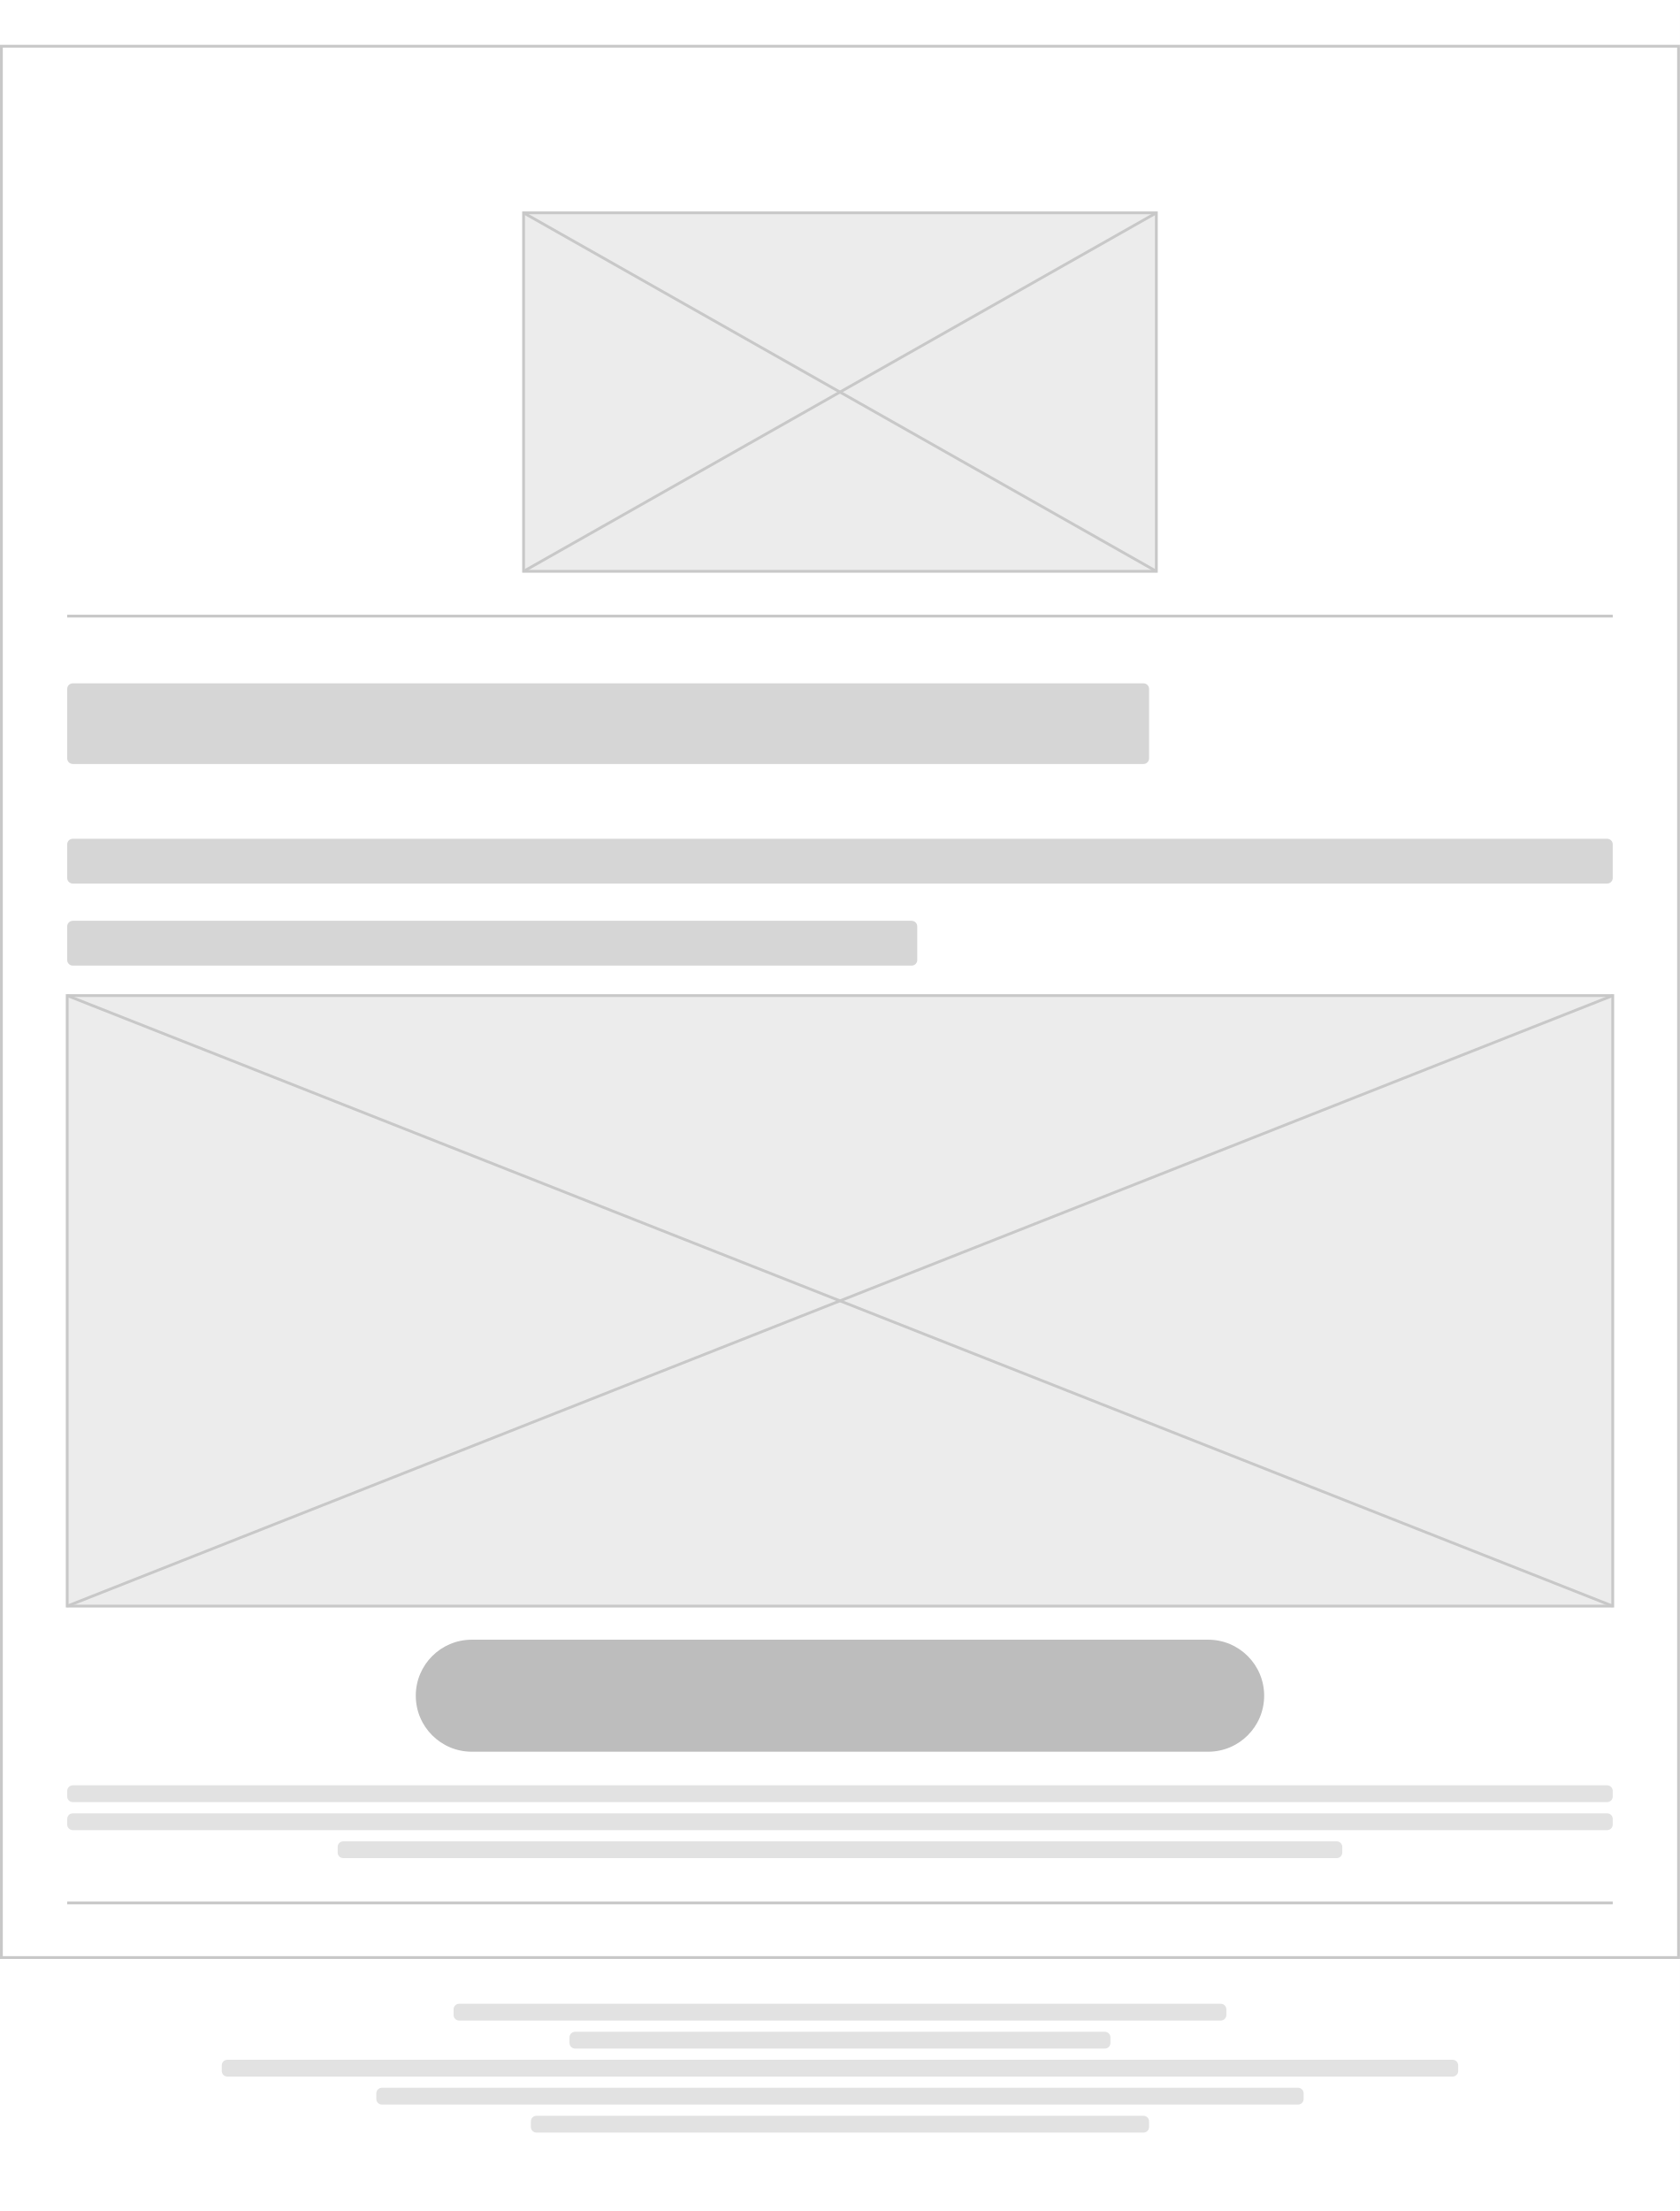
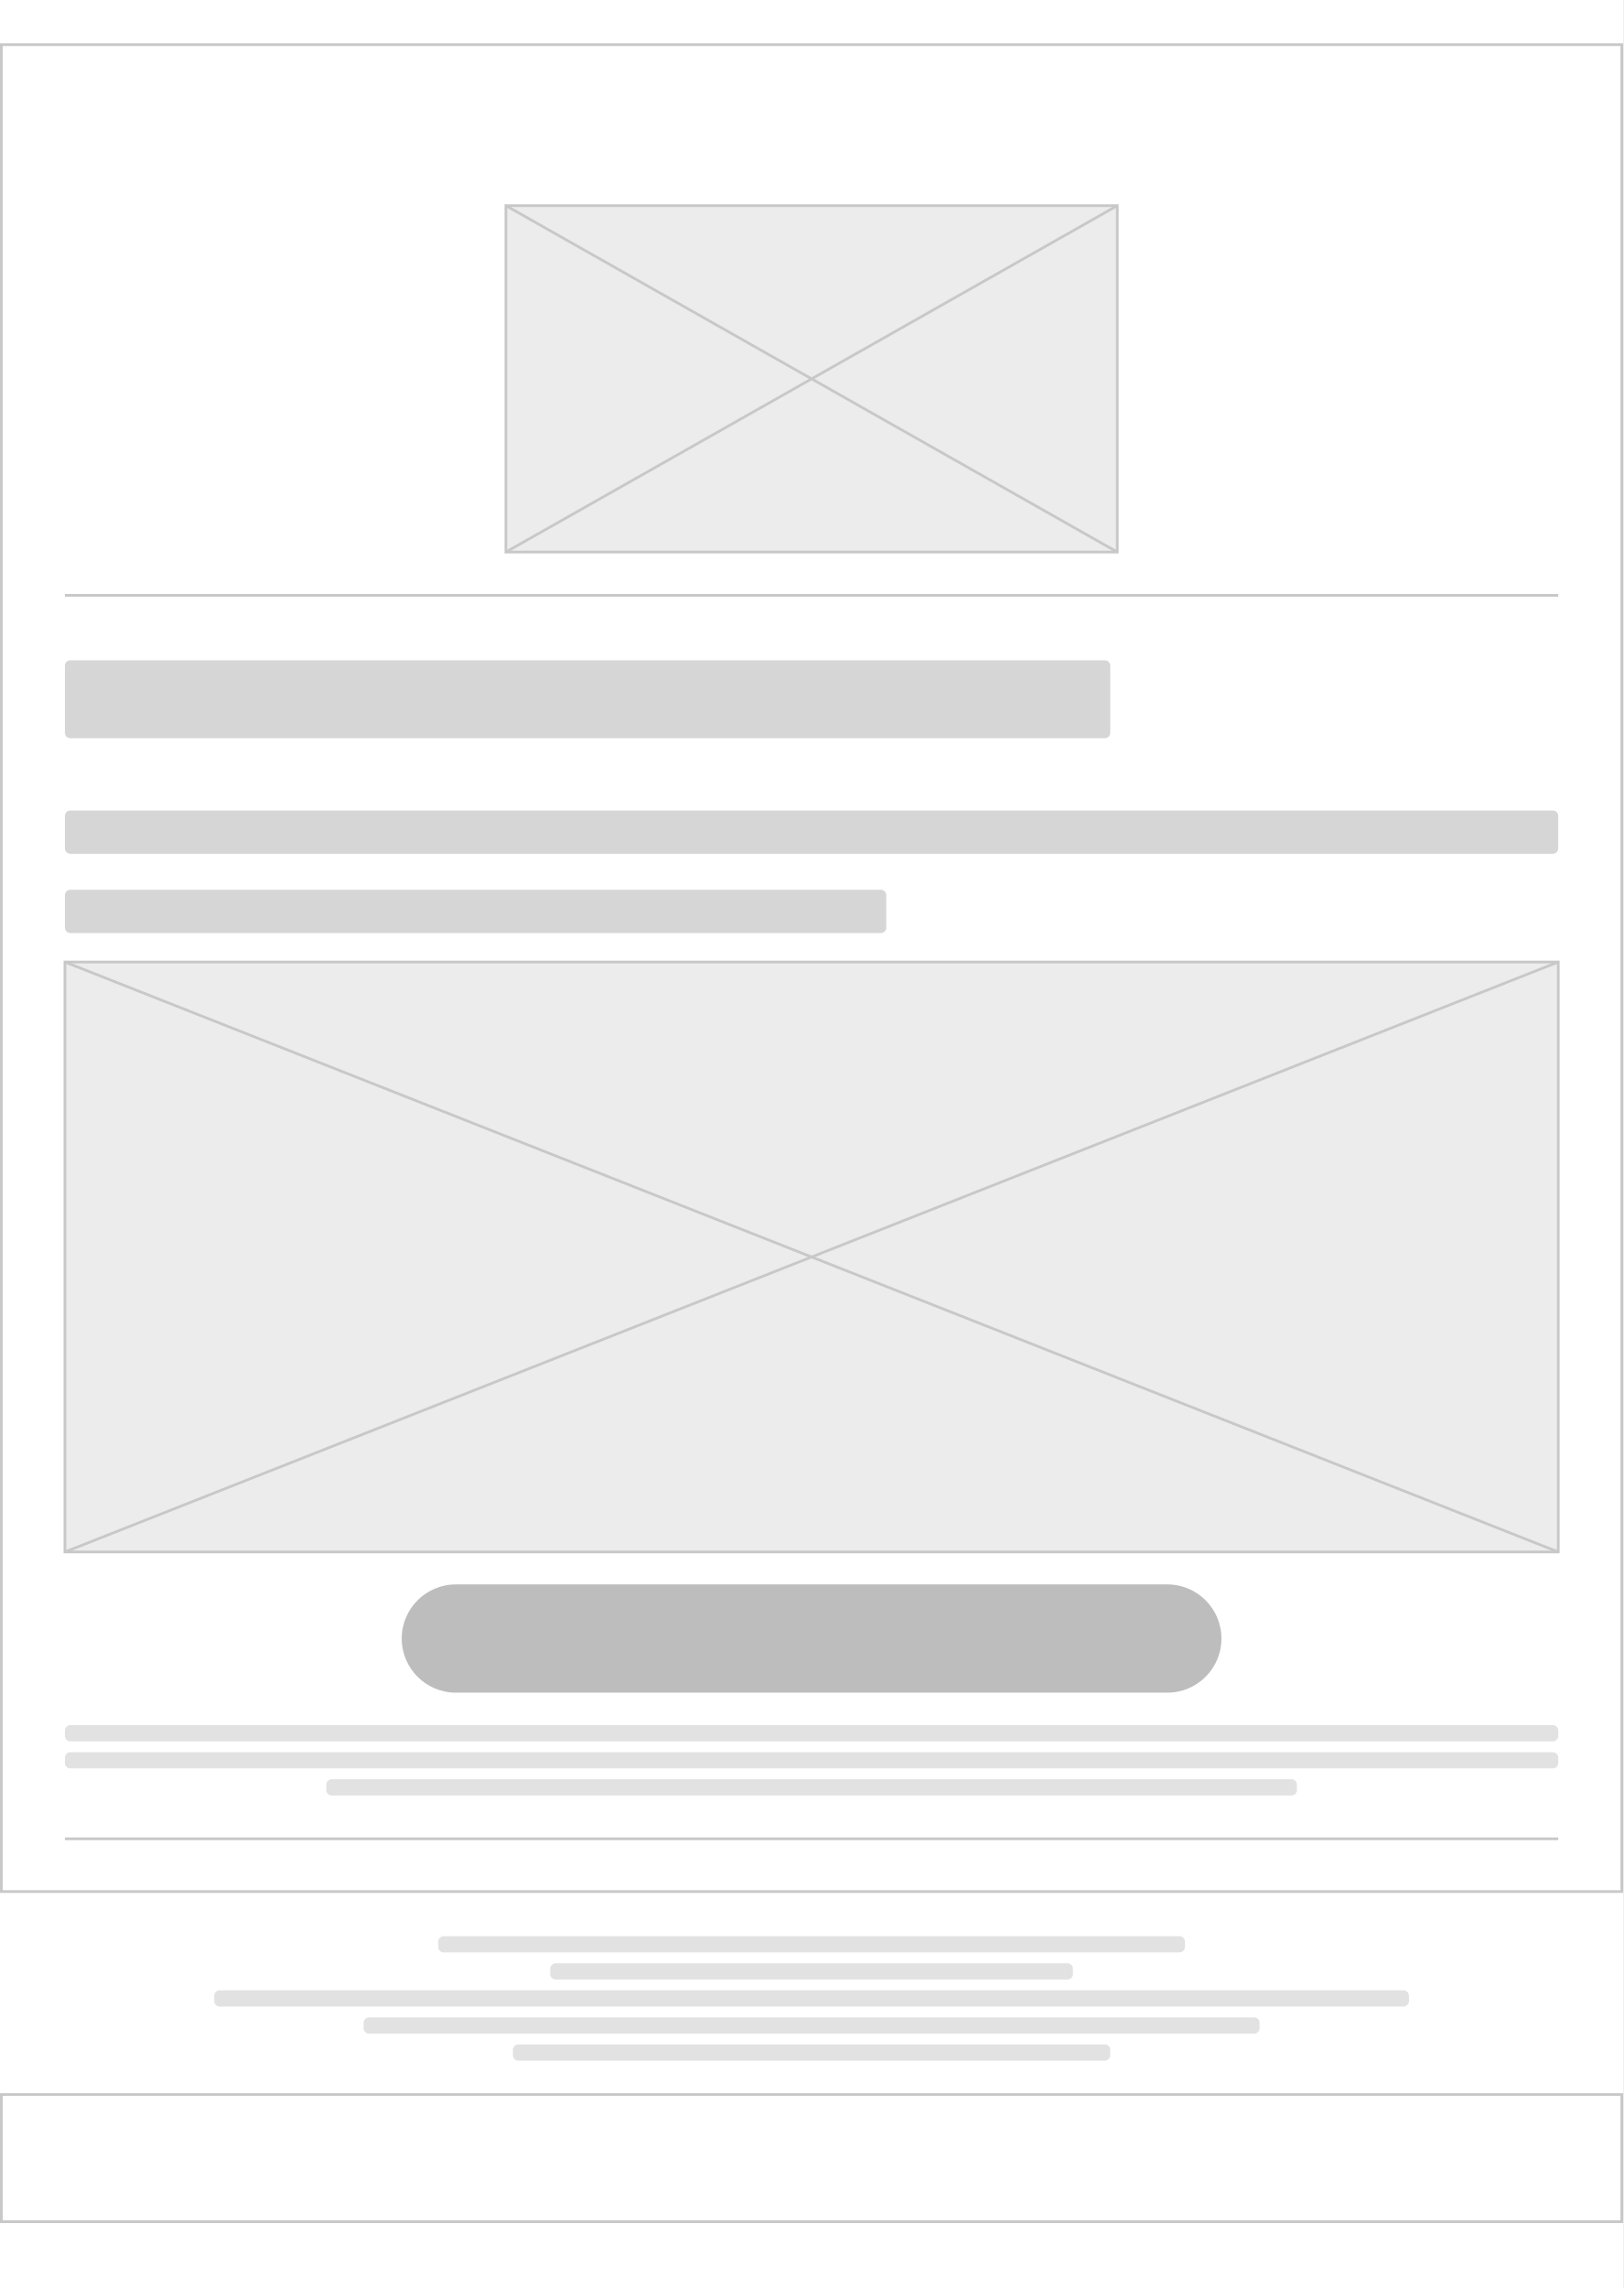
- <svg xmlns="http://www.w3.org/2000/svg" viewBox="0 0 600 789.5" width="600" height="789.5">
-   <rect x="0" y="0" width="600" height="789.5" fill="#ffffff" />
+ <svg xmlns="http://www.w3.org/2000/svg" viewBox="0 0 600 845.5" width="600" height="845.5">
+   <rect x="0" y="0" width="600" height="845.5" fill="#ffffff" />
  <rect x="0.5" y="16.5" width="599" height="682.5" fill="#ffffff" stroke="#c8c8c8" stroke-width="1" vector-effect="non-scaling-stroke" />
  <rect x="187" y="76" width="226" height="128" fill="#ececec" stroke="#c8c8c8" stroke-width="1" vector-effect="non-scaling-stroke" />
  <line x1="187" y1="76" x2="413" y2="204" stroke="#c8c8c8" stroke-width="1" vector-effect="non-scaling-stroke" />
  <line x1="413" y1="76" x2="187" y2="204" stroke="#c8c8c8" stroke-width="1" vector-effect="non-scaling-stroke" />
  <line x1="24" y1="220" x2="576" y2="220" stroke="#c8c8c8" stroke-width="1" vector-effect="non-scaling-stroke" />
  <rect x="24" y="244" width="386.4" height="28.8" rx="2" fill="#d6d6d6" />
  <rect x="24" y="299.5" width="552" height="16" rx="2" fill="#d6d6d6" />
  <rect x="24" y="328.8" width="303.6" height="16" rx="2" fill="#d6d6d6" />
  <rect x="24" y="355.5" width="552" height="218" fill="#ececec" stroke="#c8c8c8" stroke-width="1" vector-effect="non-scaling-stroke" />
  <line x1="24" y1="355.5" x2="576" y2="573.5" stroke="#c8c8c8" stroke-width="1" vector-effect="non-scaling-stroke" />
  <line x1="576" y1="355.5" x2="24" y2="573.5" stroke="#c8c8c8" stroke-width="1" vector-effect="non-scaling-stroke" />
  <rect x="148.5" y="585.5" width="303" height="40" rx="20" fill="#bdbdbd" />
  <rect x="24" y="637.5" width="552" height="6" rx="2" fill="#e2e2e2" />
  <rect x="24" y="647.5" width="552" height="6" rx="2" fill="#e2e2e2" />
  <rect x="120.6" y="657.5" width="358.8" height="6" rx="2" fill="#e2e2e2" />
  <line x1="24" y1="679.5" x2="576" y2="679.5" stroke="#c8c8c8" stroke-width="1" vector-effect="non-scaling-stroke" />
  <rect x="162" y="715.5" width="276" height="6" rx="2" fill="#e2e2e2" />
  <rect x="203.4" y="725.5" width="193.2" height="6" rx="2" fill="#e2e2e2" />
  <rect x="79.2" y="735.5" width="441.6" height="6" rx="2" fill="#e2e2e2" />
  <rect x="134.4" y="745.5" width="331.2" height="6" rx="2" fill="#e2e2e2" />
  <rect x="189.6" y="755.5" width="220.8" height="6" rx="2" fill="#e2e2e2" />
+   <rect x="0.5" y="774" width="599" height="47" fill="#ffffff" stroke="#c8c8c8" stroke-width="1" vector-effect="non-scaling-stroke" />
</svg>
